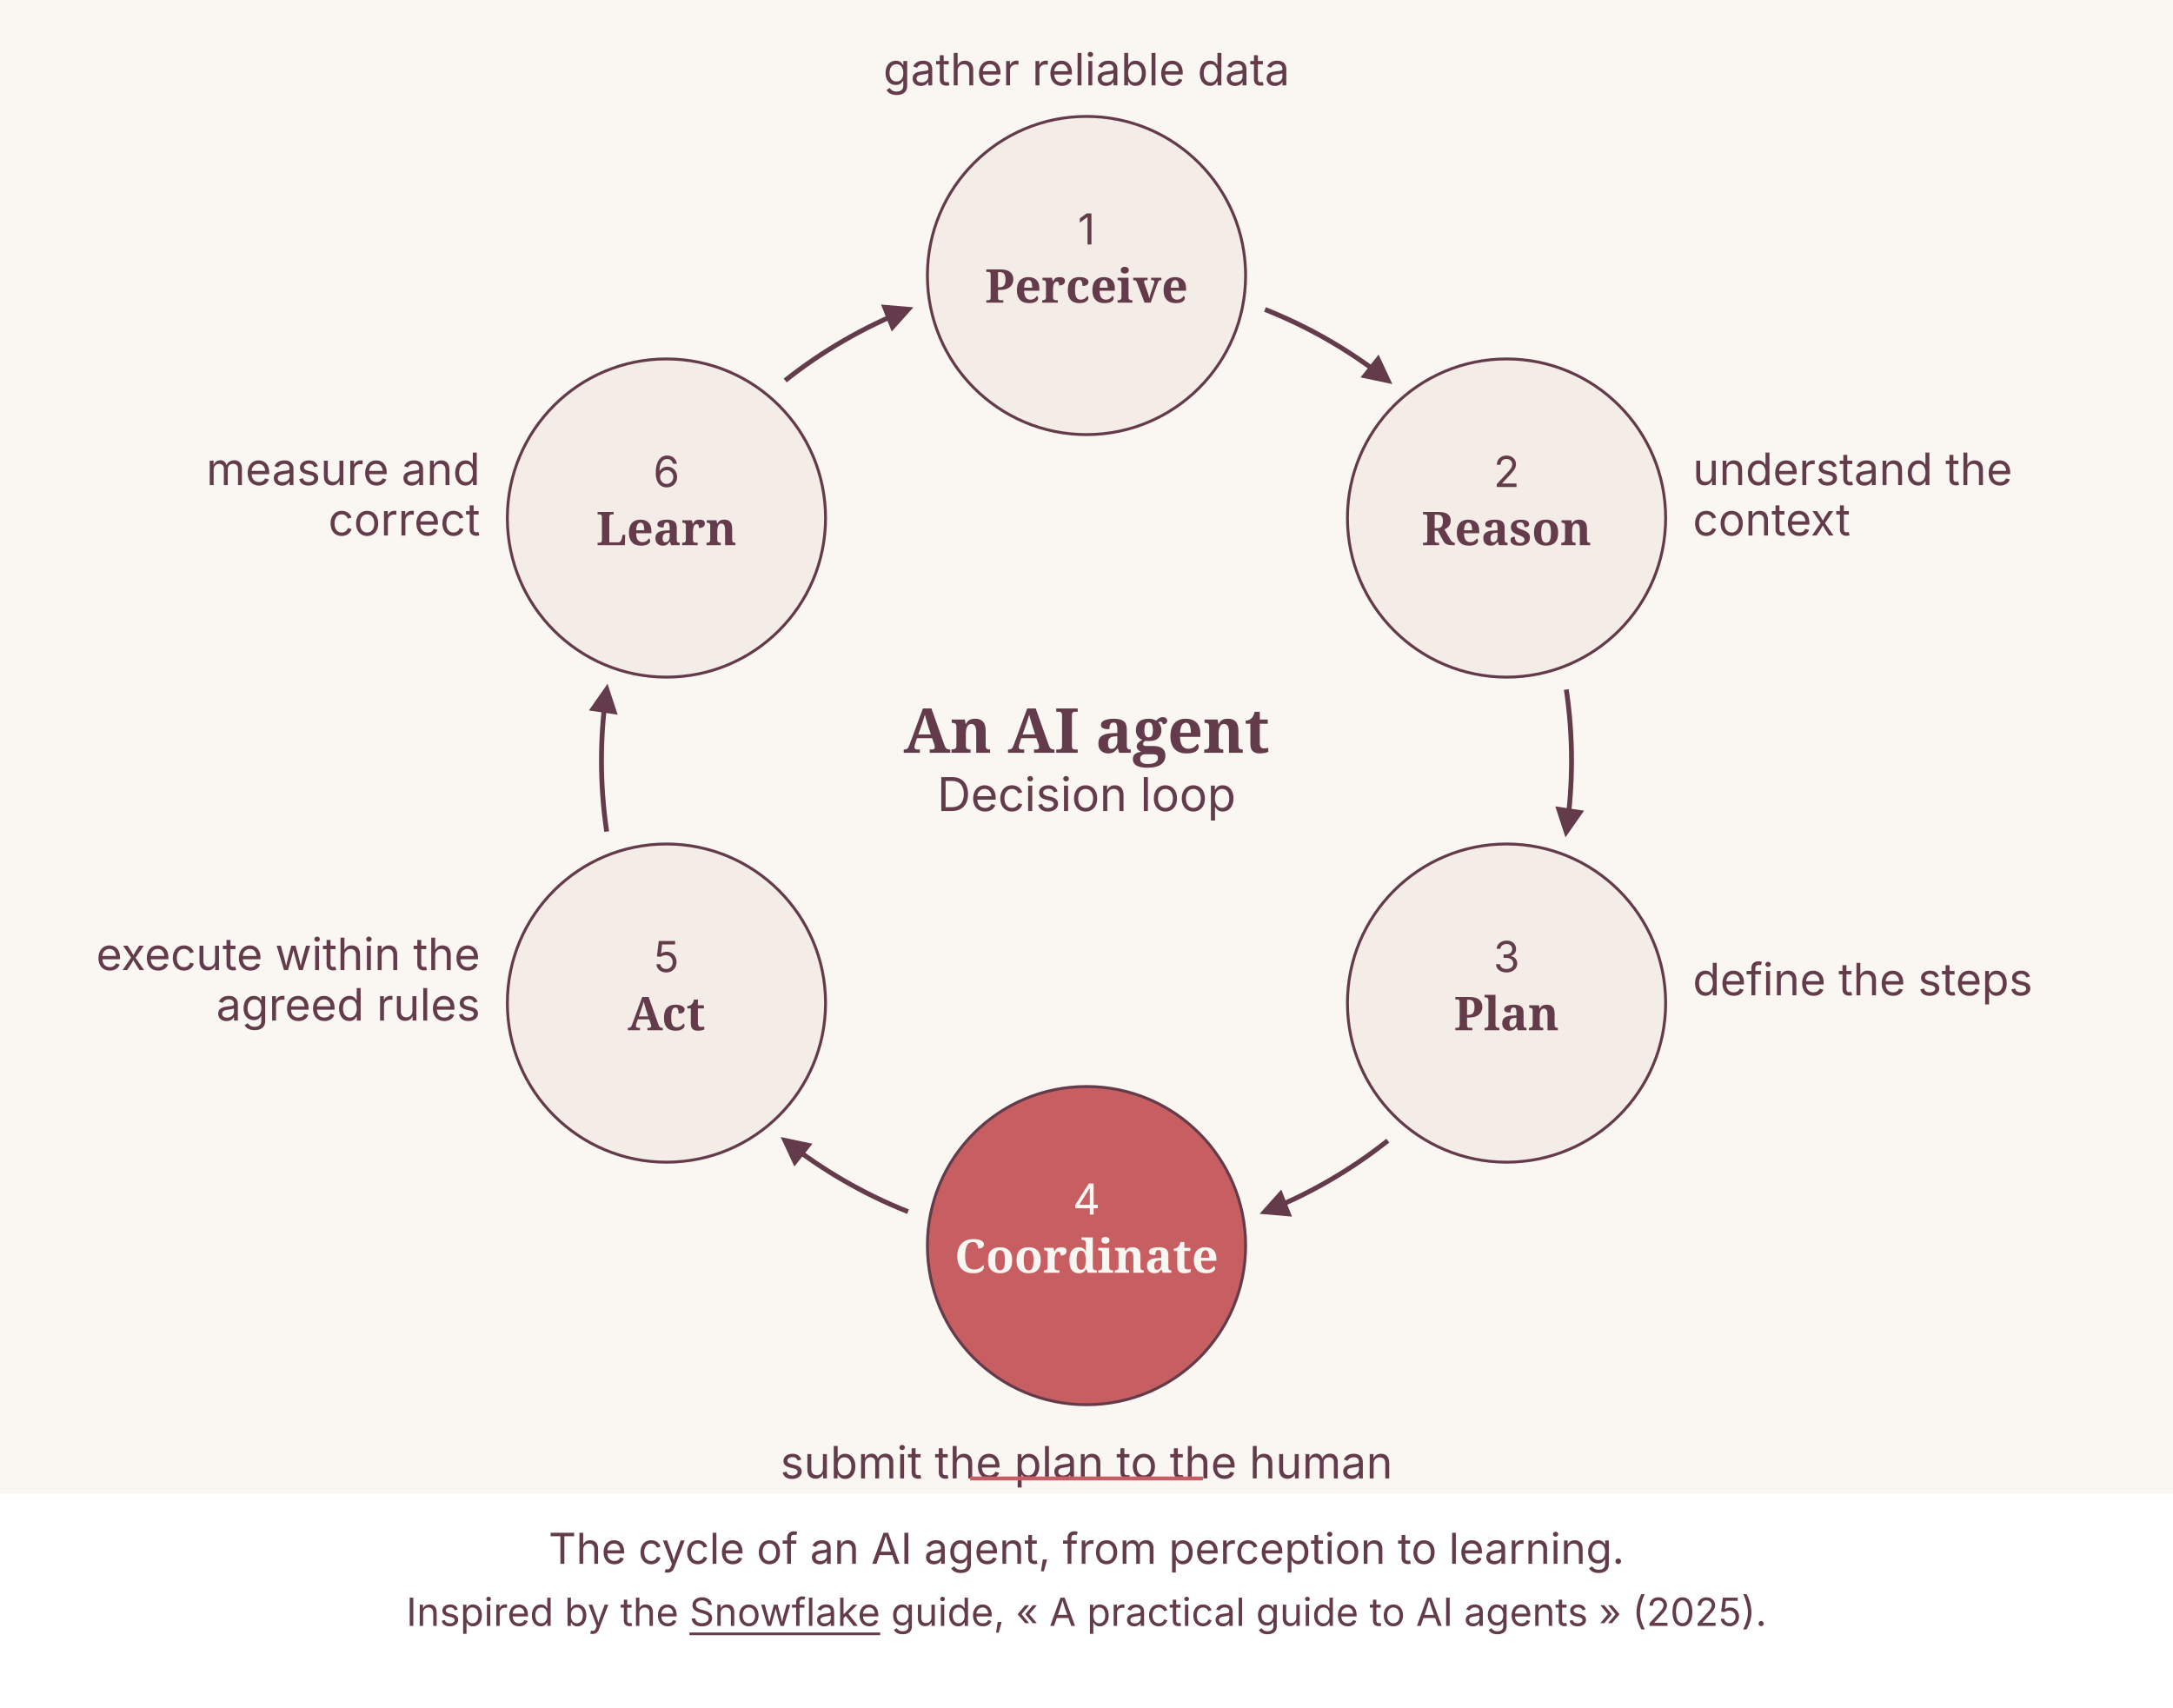
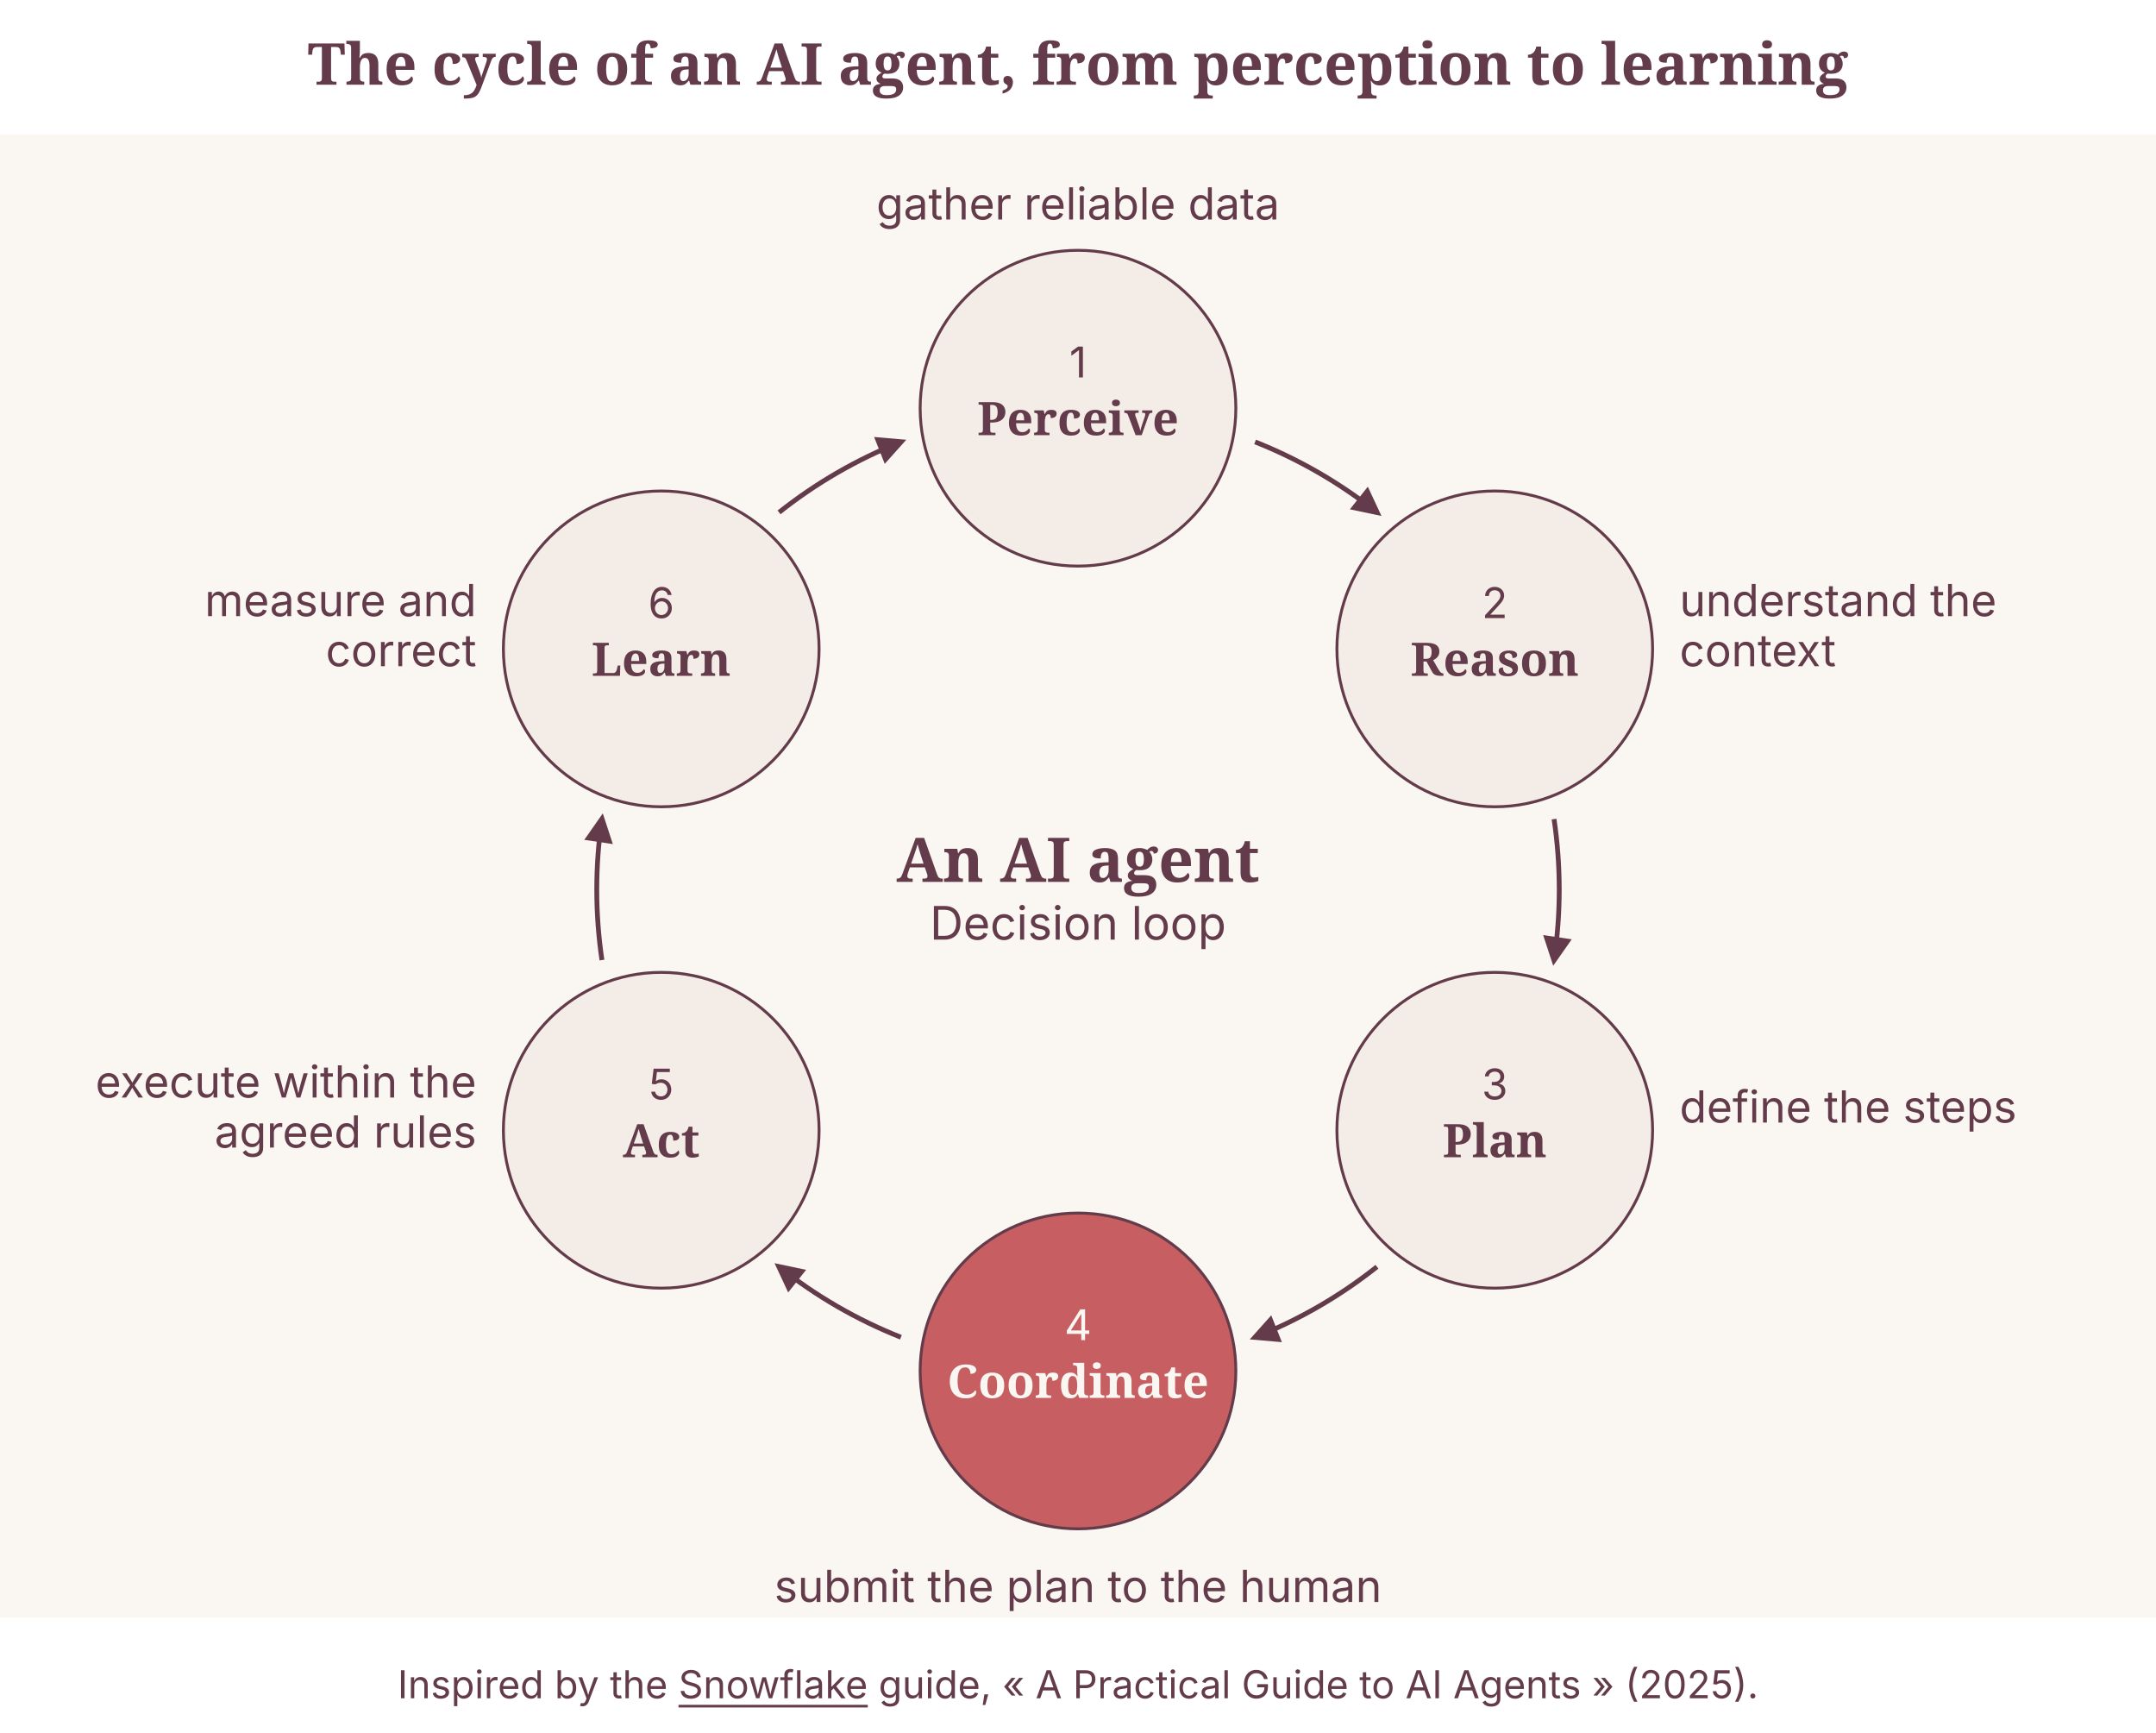
- <svg xmlns="http://www.w3.org/2000/svg" viewBox="0 0 1120 880" role="img" aria-label="Six-step cycle of an AI agent: perceive, reason, plan, coordinate with the human, act, learn, then back to perceive.">
+ <svg xmlns="http://www.w3.org/2000/svg" viewBox="0 0 1120 900" role="img" aria-label="Six-step cycle of an AI agent: perceive, reason, plan, coordinate with the human, act, learn, then back to perceive.">
  <defs>
    <marker id="fl" viewBox="0 0 10 10" refX="8" refY="5" markerWidth="6" markerHeight="6" orient="auto-start-reverse">
      <path d="M0 0L10 5L0 10z" fill="#633B4A" />
    </marker>
  </defs>
-   <rect width="1120" height="770" fill="#FAF6F2" />
-   <path d="M652.0 159.5 A250 250 0 0 1 715.3 196.1" fill="none" stroke="#633B4A" stroke-width="2.5" marker-end="url(#fl)" />
-   <path d="M807.3 355.4 A250 250 0 0 1 807.3 428.6" fill="none" stroke="#633B4A" stroke-width="2.5" marker-end="url(#fl)" />
-   <path d="M715.3 587.9 A250 250 0 0 1 652.0 624.5" fill="none" stroke="#633B4A" stroke-width="2.5" marker-end="url(#fl)" />
-   <path d="M468.0 624.5 A250 250 0 0 1 404.7 587.9" fill="none" stroke="#633B4A" stroke-width="2.5" marker-end="url(#fl)" />
-   <path d="M312.7 428.6 A250 250 0 0 1 312.7 355.4" fill="none" stroke="#633B4A" stroke-width="2.5" marker-end="url(#fl)" />
-   <path d="M404.7 196.1 A250 250 0 0 1 468.0 159.5" fill="none" stroke="#633B4A" stroke-width="2.5" marker-end="url(#fl)" />
-   <circle cx="560.0" cy="142.0" r="82" fill="#F4EDE7" stroke="#633B4A" stroke-width="1.5" />
-   <text x="560.0" y="126.0" text-anchor="middle" font-family="Inter, Arial, sans-serif" font-size="22" fill="#633B4A">1</text>
-   <text x="560.0" y="156.0" text-anchor="middle" font-family="Cormorant Garamond, Georgia, serif" font-size="24" font-weight="600" fill="#633B4A">Perceive</text>
-   <text x="560.0" y="44.0" text-anchor="middle" font-family="Inter, Arial, sans-serif" font-size="23" fill="#633B4A">gather reliable data</text>
-   <circle cx="776.5" cy="267.0" r="82" fill="#F4EDE7" stroke="#633B4A" stroke-width="1.5" />
-   <text x="776.5" y="251.0" text-anchor="middle" font-family="Inter, Arial, sans-serif" font-size="22" fill="#633B4A">2</text>
-   <text x="776.5" y="281.0" text-anchor="middle" font-family="Cormorant Garamond, Georgia, serif" font-size="24" font-weight="600" fill="#633B4A">Reason</text>
-   <text x="872.5" y="250.0" text-anchor="start" font-family="Inter, Arial, sans-serif" font-size="23" fill="#633B4A">understand the</text>
-   <text x="872.5" y="276.0" text-anchor="start" font-family="Inter, Arial, sans-serif" font-size="23" fill="#633B4A">context</text>
-   <circle cx="776.5" cy="517.0" r="82" fill="#F4EDE7" stroke="#633B4A" stroke-width="1.5" />
-   <text x="776.5" y="501.0" text-anchor="middle" font-family="Inter, Arial, sans-serif" font-size="22" fill="#633B4A">3</text>
-   <text x="776.5" y="531.0" text-anchor="middle" font-family="Cormorant Garamond, Georgia, serif" font-size="24" font-weight="600" fill="#633B4A">Plan</text>
-   <text x="872.5" y="513.0" text-anchor="start" font-family="Inter, Arial, sans-serif" font-size="23" fill="#633B4A">define the steps</text>
-   <circle cx="560.0" cy="642.0" r="82" fill="#C75F62" stroke="#633B4A" stroke-width="1.5" />
-   <text x="560.0" y="626.0" text-anchor="middle" font-family="Inter, Arial, sans-serif" font-size="22" fill="#FAF6F2">4</text>
-   <text x="560.0" y="656.0" text-anchor="middle" font-family="Cormorant Garamond, Georgia, serif" font-size="24" font-weight="600" fill="#FAF6F2">Coordinate</text>
-   <text x="560.0" y="762.0" text-anchor="middle" font-family="Inter, Arial, sans-serif" font-size="23" fill="#633B4A">submit the plan to the human</text>
-   <circle cx="343.5" cy="517.0" r="82" fill="#F4EDE7" stroke="#633B4A" stroke-width="1.5" />
-   <text x="343.5" y="501.0" text-anchor="middle" font-family="Inter, Arial, sans-serif" font-size="22" fill="#633B4A">5</text>
-   <text x="343.5" y="531.0" text-anchor="middle" font-family="Cormorant Garamond, Georgia, serif" font-size="24" font-weight="600" fill="#633B4A">Act</text>
-   <text x="247.5" y="500.0" text-anchor="end" font-family="Inter, Arial, sans-serif" font-size="23" fill="#633B4A">execute within the</text>
-   <text x="247.5" y="526.0" text-anchor="end" font-family="Inter, Arial, sans-serif" font-size="23" fill="#633B4A">agreed rules</text>
-   <circle cx="343.5" cy="267.0" r="82" fill="#F4EDE7" stroke="#633B4A" stroke-width="1.5" />
-   <text x="343.5" y="251.0" text-anchor="middle" font-family="Inter, Arial, sans-serif" font-size="22" fill="#633B4A">6</text>
-   <text x="343.5" y="281.0" text-anchor="middle" font-family="Cormorant Garamond, Georgia, serif" font-size="24" font-weight="600" fill="#633B4A">Learn</text>
-   <text x="247.5" y="250.0" text-anchor="end" font-family="Inter, Arial, sans-serif" font-size="23" fill="#633B4A">measure and</text>
-   <text x="247.5" y="276.0" text-anchor="end" font-family="Inter, Arial, sans-serif" font-size="23" fill="#633B4A">correct</text>
-   <text x="560" y="388" text-anchor="middle" font-family="Cormorant Garamond, Georgia, serif" font-size="32" font-weight="600" fill="#633B4A">An AI agent</text>
-   <text x="560" y="418" text-anchor="middle" font-family="Inter, Arial, sans-serif" font-size="24" fill="#633B4A">Decision loop</text>
-   <line x1="500" y1="762" x2="620" y2="762" stroke="#C75F62" stroke-width="2" />
-   <text x="560" y="806" text-anchor="middle" font-family="Inter, Arial, sans-serif" font-size="22" fill="#633B4A">The cycle of an AI agent, from perception to learning.</text>
-   <text x="560" y="838" text-anchor="middle" font-family="Inter, Arial, sans-serif" font-size="20" fill="#633B4A">Inspired by the <tspan style="text-decoration:underline">Snowflake</tspan> guide, « A practical guide to AI agents » (2025).</text>
+   <text x="560" y="44" text-anchor="middle" font-family="Cormorant Garamond, Georgia, serif" font-size="30" font-weight="600" fill="#633B4A">The cycle of an AI agent, from perception to learning</text>
+   <g transform="translate(0 70)">
+     <rect width="1120" height="770" fill="#FAF6F2" />
+     <path d="M652.0 159.5 A250 250 0 0 1 715.3 196.1" fill="none" stroke="#633B4A" stroke-width="2.5" marker-end="url(#fl)" />
+     <path d="M807.3 355.4 A250 250 0 0 1 807.3 428.6" fill="none" stroke="#633B4A" stroke-width="2.5" marker-end="url(#fl)" />
+     <path d="M715.3 587.9 A250 250 0 0 1 652.0 624.5" fill="none" stroke="#633B4A" stroke-width="2.5" marker-end="url(#fl)" />
+     <path d="M468.0 624.5 A250 250 0 0 1 404.7 587.9" fill="none" stroke="#633B4A" stroke-width="2.5" marker-end="url(#fl)" />
+     <path d="M312.7 428.6 A250 250 0 0 1 312.7 355.4" fill="none" stroke="#633B4A" stroke-width="2.5" marker-end="url(#fl)" />
+     <path d="M404.7 196.1 A250 250 0 0 1 468.0 159.5" fill="none" stroke="#633B4A" stroke-width="2.5" marker-end="url(#fl)" />
+     <circle cx="560.0" cy="142.0" r="82" fill="#F4EDE7" stroke="#633B4A" stroke-width="1.5" />
+     <text x="560.0" y="126.0" text-anchor="middle" font-family="Inter, Arial, sans-serif" font-size="22" fill="#633B4A">1</text>
+     <text x="560.0" y="156.0" text-anchor="middle" font-family="Cormorant Garamond, Georgia, serif" font-size="24" font-weight="600" fill="#633B4A">Perceive</text>
+     <text x="560.0" y="44.0" text-anchor="middle" font-family="Inter, Arial, sans-serif" font-size="23" fill="#633B4A">gather reliable data</text>
+     <circle cx="776.5" cy="267.0" r="82" fill="#F4EDE7" stroke="#633B4A" stroke-width="1.5" />
+     <text x="776.5" y="251.0" text-anchor="middle" font-family="Inter, Arial, sans-serif" font-size="22" fill="#633B4A">2</text>
+     <text x="776.5" y="281.0" text-anchor="middle" font-family="Cormorant Garamond, Georgia, serif" font-size="24" font-weight="600" fill="#633B4A">Reason</text>
+     <text x="872.5" y="250.0" text-anchor="start" font-family="Inter, Arial, sans-serif" font-size="23" fill="#633B4A">understand the</text>
+     <text x="872.5" y="276.0" text-anchor="start" font-family="Inter, Arial, sans-serif" font-size="23" fill="#633B4A">context</text>
+     <circle cx="776.5" cy="517.0" r="82" fill="#F4EDE7" stroke="#633B4A" stroke-width="1.5" />
+     <text x="776.5" y="501.0" text-anchor="middle" font-family="Inter, Arial, sans-serif" font-size="22" fill="#633B4A">3</text>
+     <text x="776.5" y="531.0" text-anchor="middle" font-family="Cormorant Garamond, Georgia, serif" font-size="24" font-weight="600" fill="#633B4A">Plan</text>
+     <text x="872.5" y="513.0" text-anchor="start" font-family="Inter, Arial, sans-serif" font-size="23" fill="#633B4A">define the steps</text>
+     <circle cx="560.0" cy="642.0" r="82" fill="#C75F62" stroke="#633B4A" stroke-width="1.5" />
+     <text x="560.0" y="626.0" text-anchor="middle" font-family="Inter, Arial, sans-serif" font-size="22" fill="#FAF6F2">4</text>
+     <text x="560.0" y="656.0" text-anchor="middle" font-family="Cormorant Garamond, Georgia, serif" font-size="24" font-weight="600" fill="#FAF6F2">Coordinate</text>
+     <text x="560.0" y="762.0" text-anchor="middle" font-family="Inter, Arial, sans-serif" font-size="23" fill="#633B4A">submit the plan to the human</text>
+     <circle cx="343.5" cy="517.0" r="82" fill="#F4EDE7" stroke="#633B4A" stroke-width="1.5" />
+     <text x="343.5" y="501.0" text-anchor="middle" font-family="Inter, Arial, sans-serif" font-size="22" fill="#633B4A">5</text>
+     <text x="343.5" y="531.0" text-anchor="middle" font-family="Cormorant Garamond, Georgia, serif" font-size="24" font-weight="600" fill="#633B4A">Act</text>
+     <text x="247.5" y="500.0" text-anchor="end" font-family="Inter, Arial, sans-serif" font-size="23" fill="#633B4A">execute within the</text>
+     <text x="247.5" y="526.0" text-anchor="end" font-family="Inter, Arial, sans-serif" font-size="23" fill="#633B4A">agreed rules</text>
+     <circle cx="343.5" cy="267.0" r="82" fill="#F4EDE7" stroke="#633B4A" stroke-width="1.5" />
+     <text x="343.5" y="251.0" text-anchor="middle" font-family="Inter, Arial, sans-serif" font-size="22" fill="#633B4A">6</text>
+     <text x="343.5" y="281.0" text-anchor="middle" font-family="Cormorant Garamond, Georgia, serif" font-size="24" font-weight="600" fill="#633B4A">Learn</text>
+     <text x="247.5" y="250.0" text-anchor="end" font-family="Inter, Arial, sans-serif" font-size="23" fill="#633B4A">measure and</text>
+     <text x="247.5" y="276.0" text-anchor="end" font-family="Inter, Arial, sans-serif" font-size="23" fill="#633B4A">correct</text>
+     <text x="560" y="388" text-anchor="middle" font-family="Cormorant Garamond, Georgia, serif" font-size="32" font-weight="600" fill="#633B4A">An AI agent</text>
+     <text x="560" y="418" text-anchor="middle" font-family="Inter, Arial, sans-serif" font-size="24" fill="#633B4A">Decision loop</text>
+     <text x="560" y="812" text-anchor="middle" font-family="Inter, Arial, sans-serif" font-size="20" fill="#633B4A">Inspired by the <tspan style="text-decoration:underline">Snowflake</tspan> guide, « A Practical Guide to AI Agents » (2025).</text>
+   </g>
</svg>
